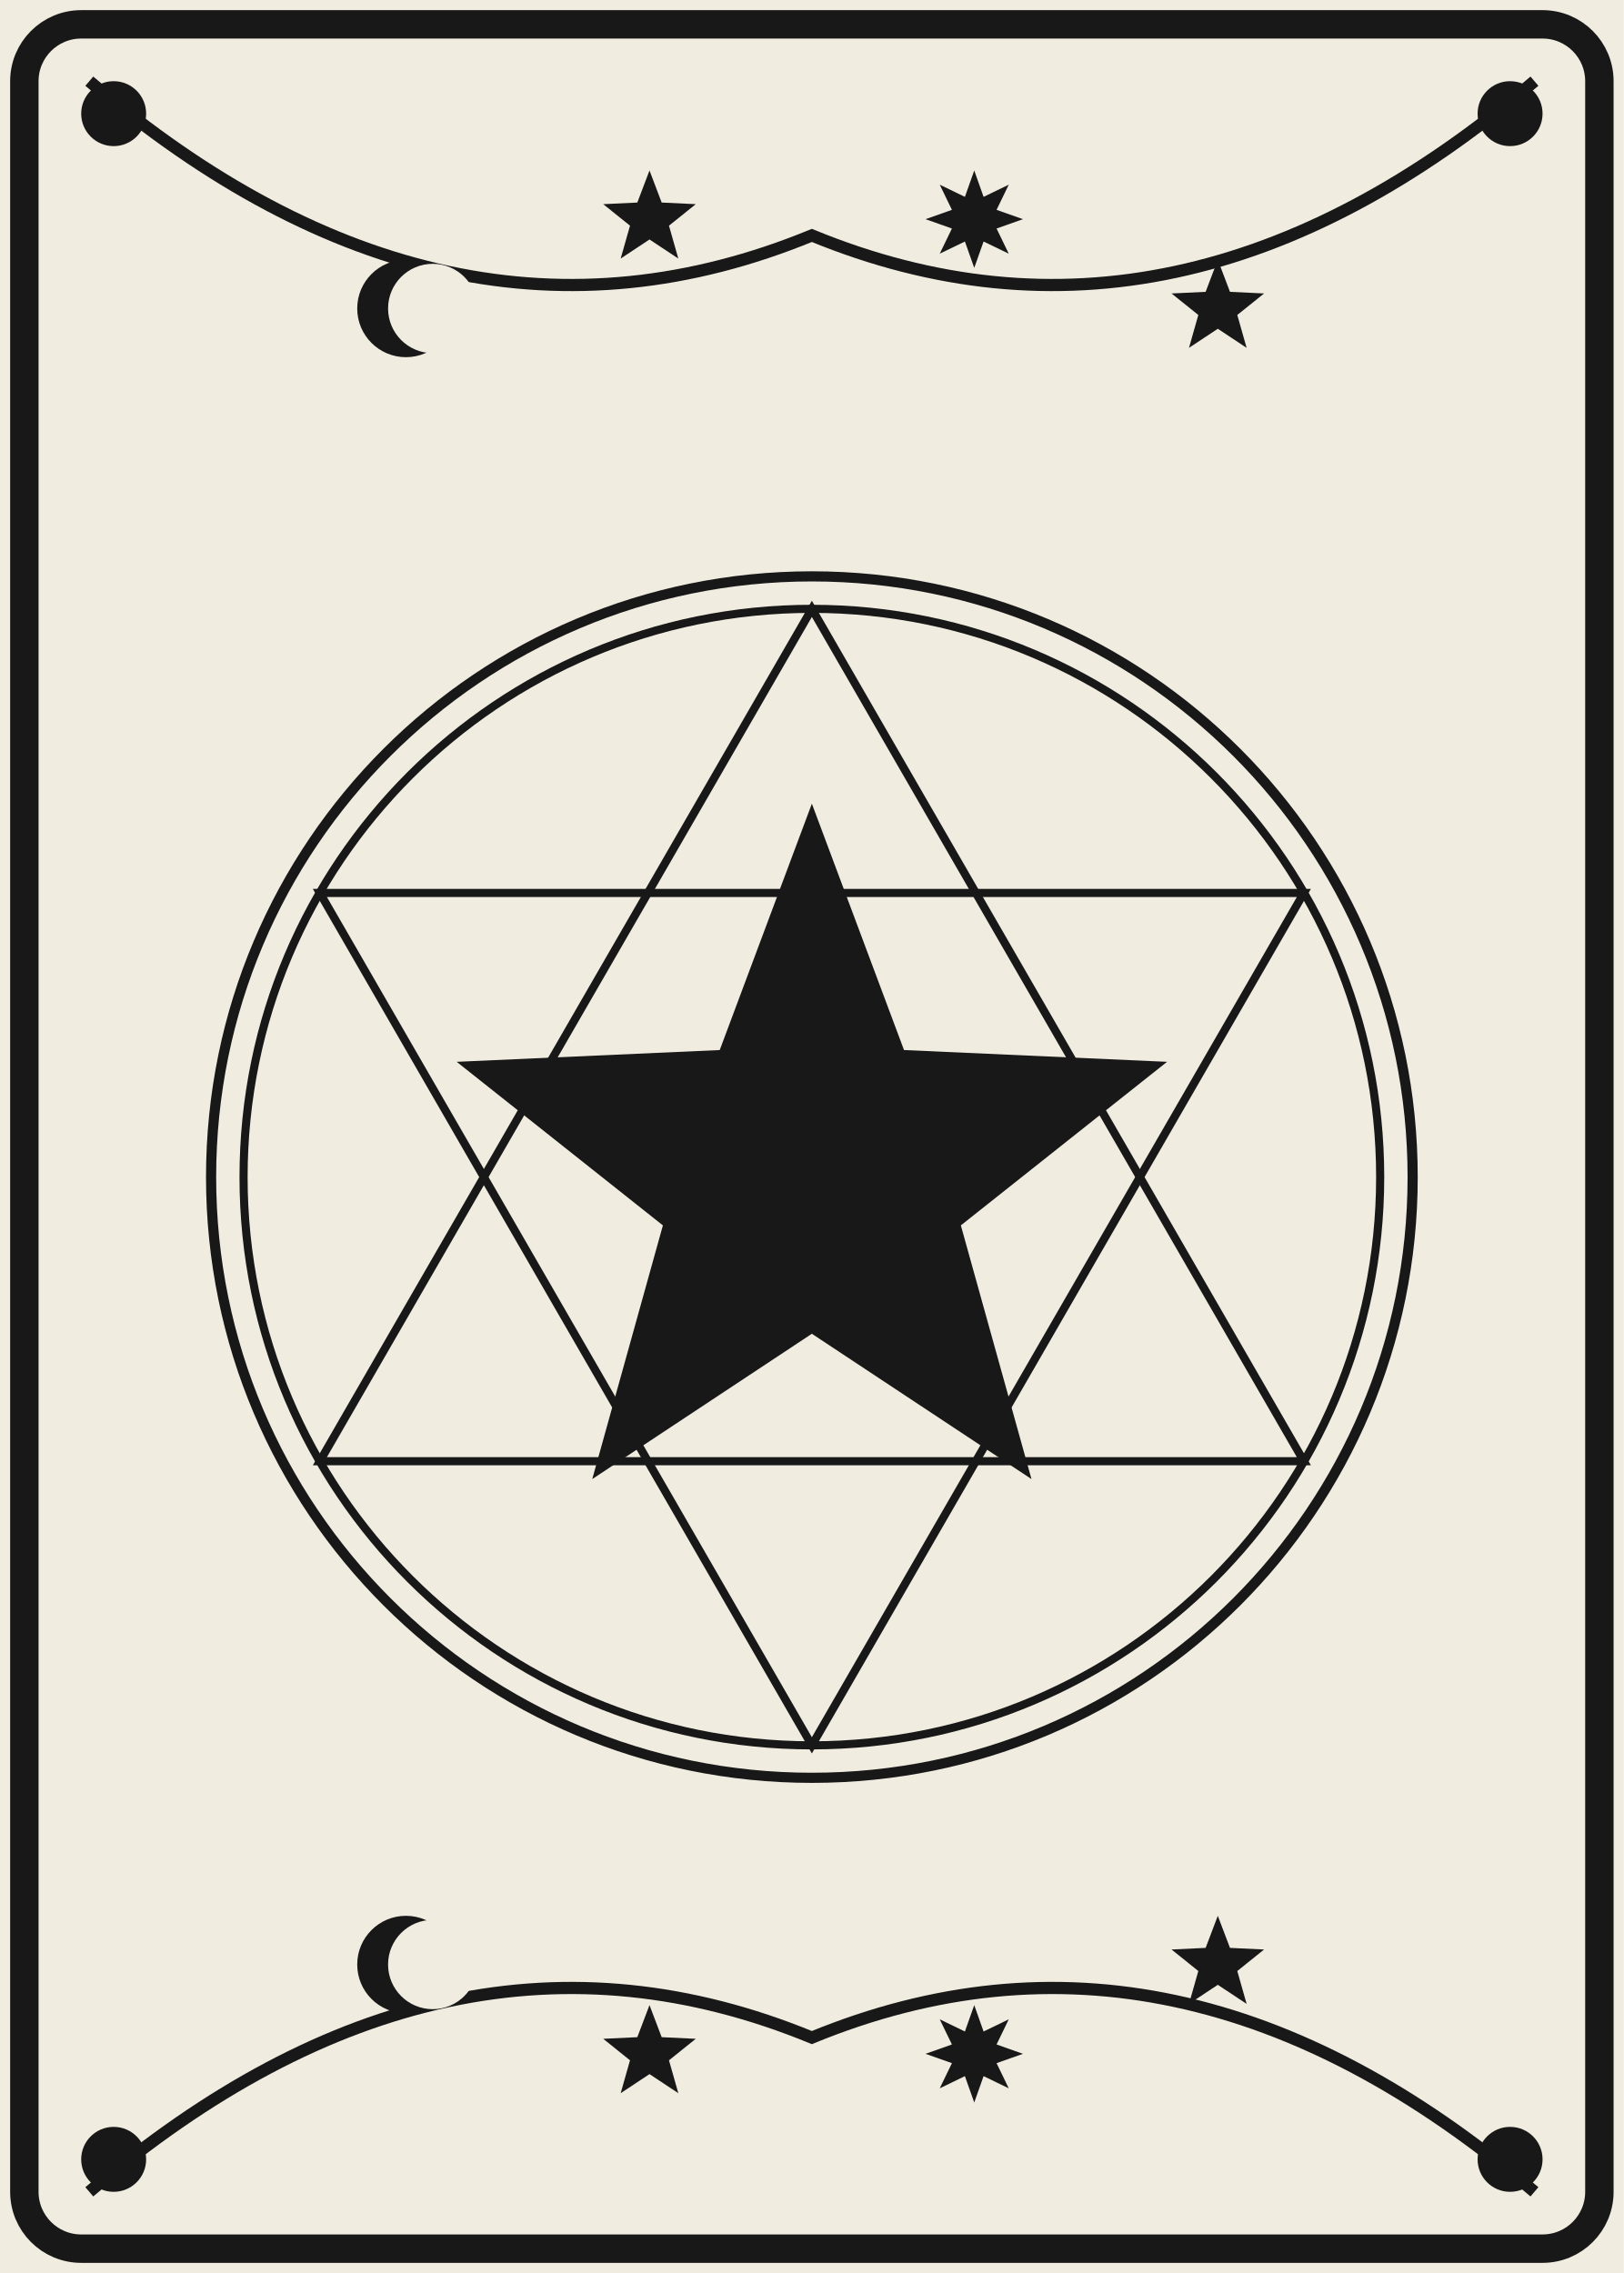
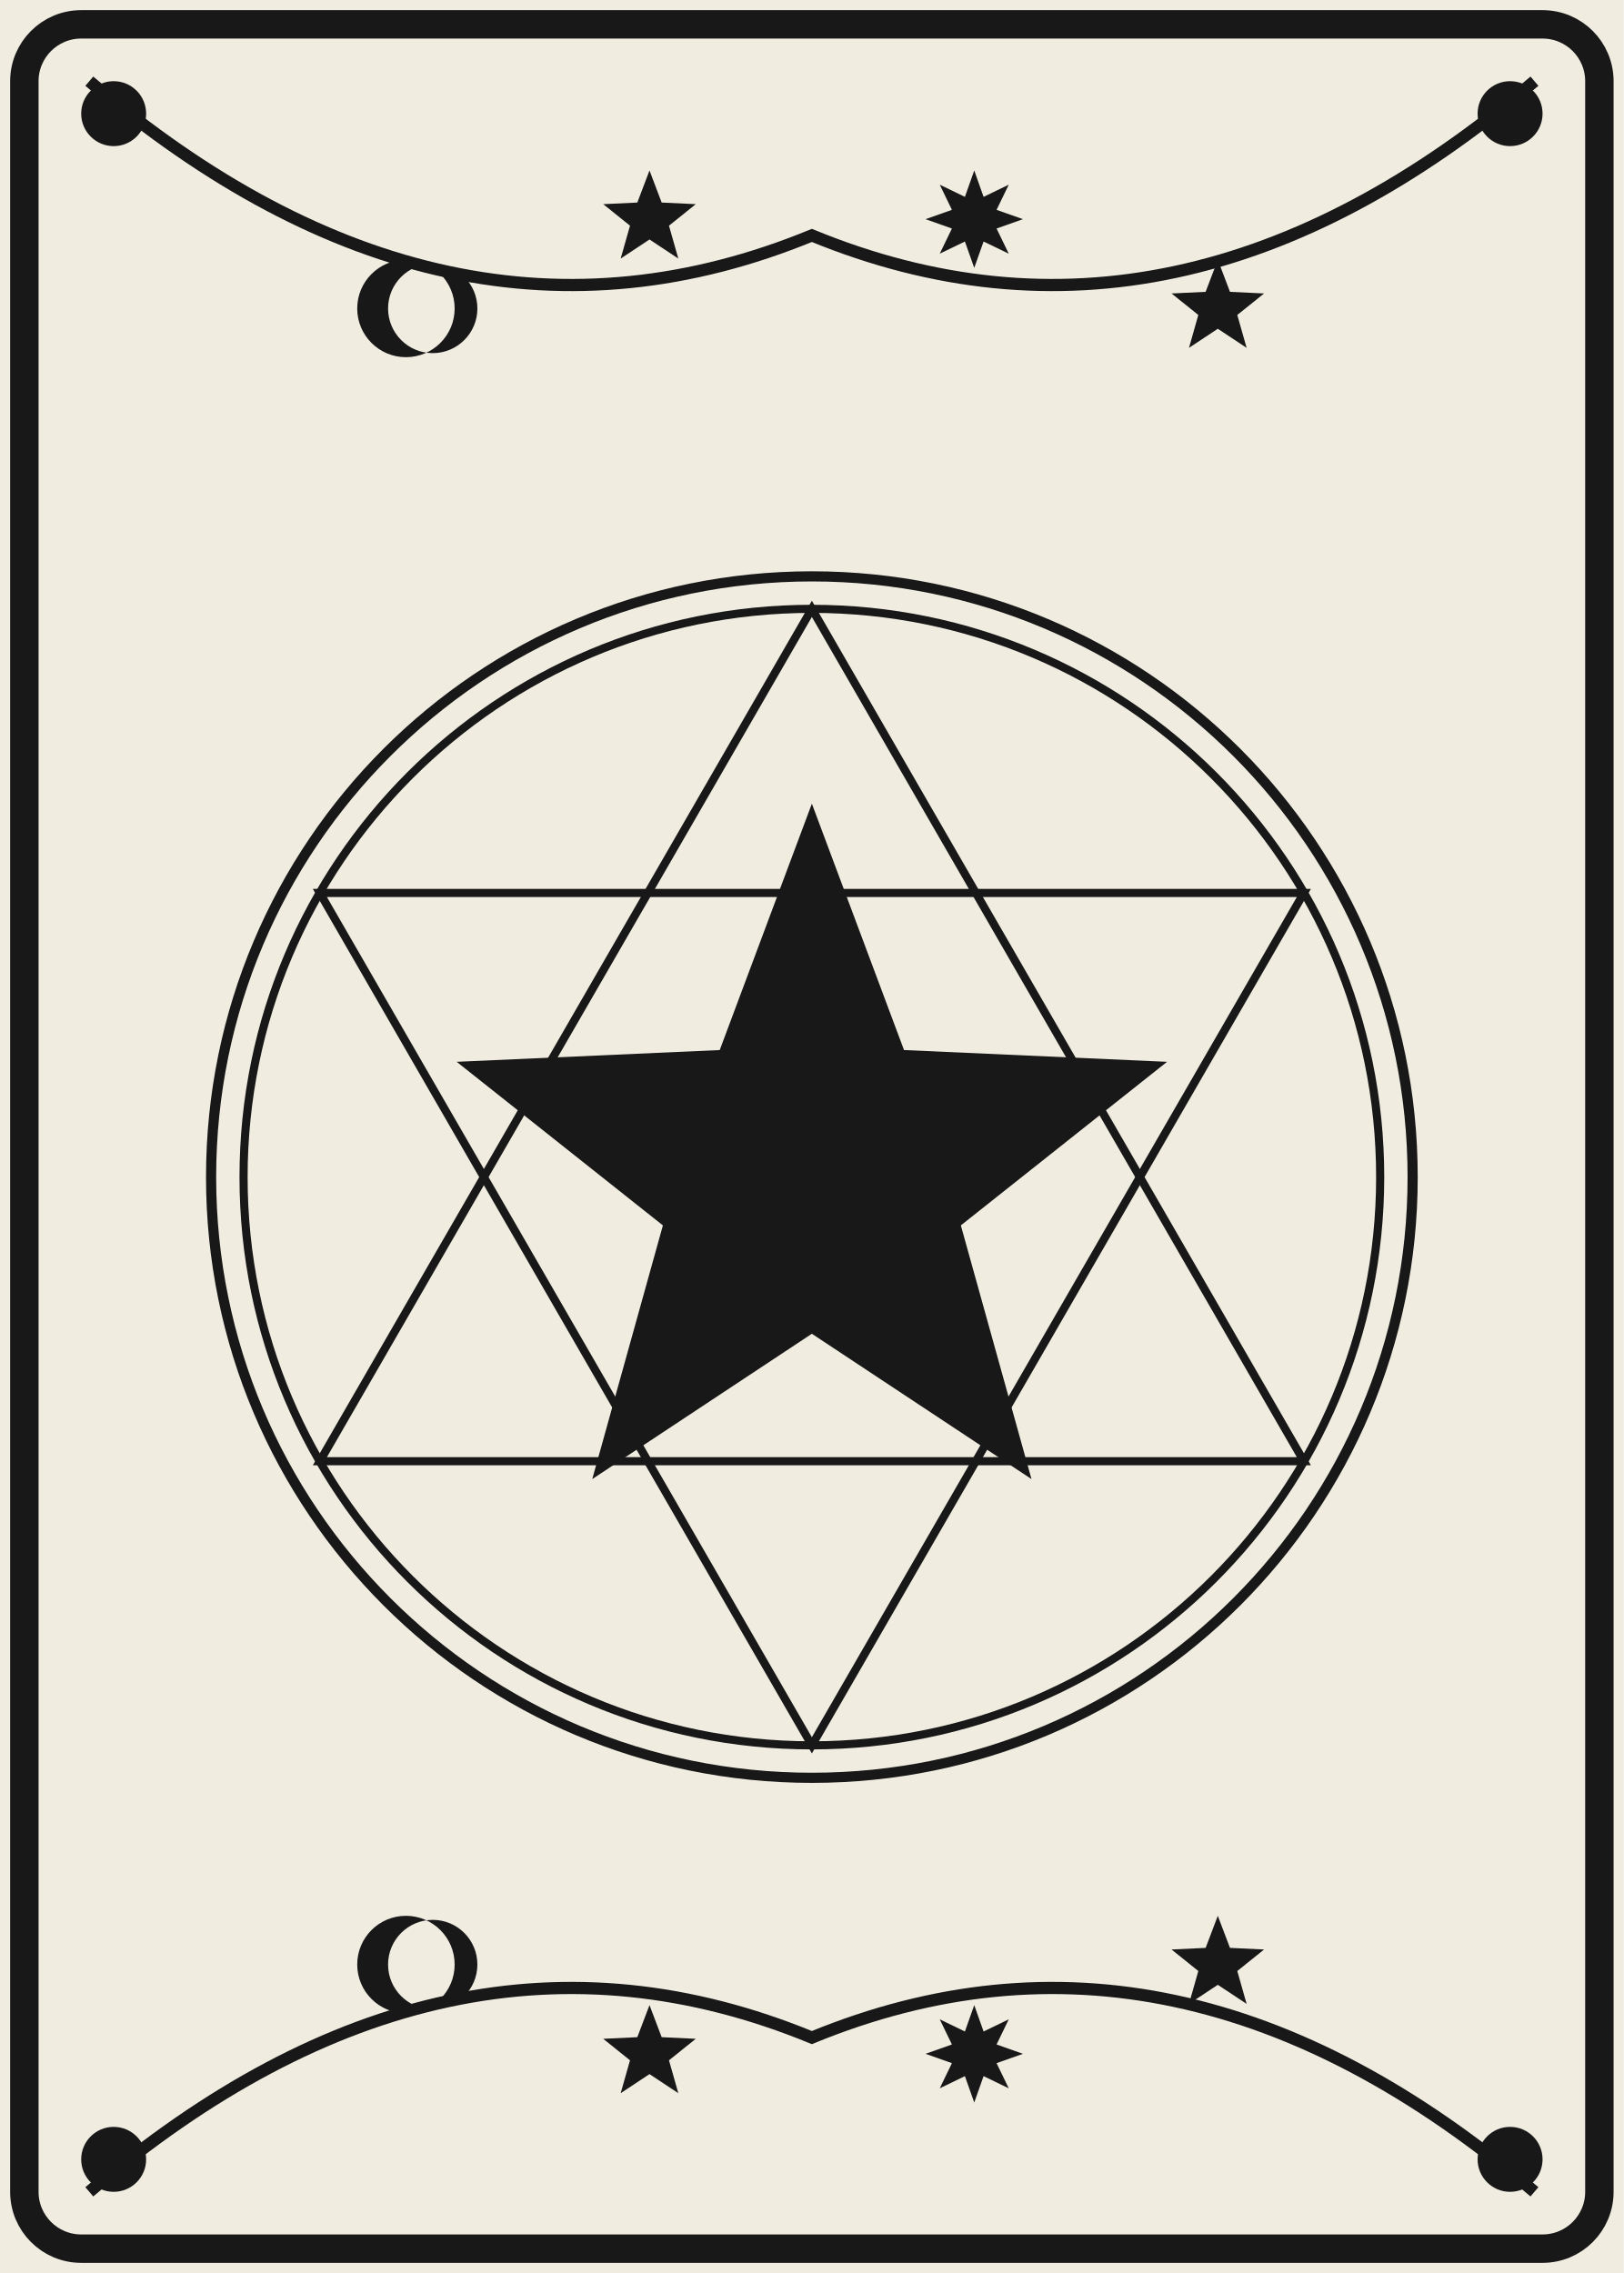
<svg xmlns="http://www.w3.org/2000/svg" viewBox="0 0 400 560" font-family="'Microsoft JhengHei','Noto Sans TC',sans-serif">
  <rect x="0" y="0" width="400" height="560" fill="#f0ece0" />
  <path d="M22,20 Q110,95 200,58 Q290,95 378,20" fill="none" stroke="#181818" stroke-width="3" />
  <path d="M22,540 Q110,465 200,502 Q290,465 378,540" fill="none" stroke="#181818" stroke-width="3" />
-   <circle cx="100.0" cy="76.0" r="12.0" fill="#181818" />
-   <circle cx="106.6" cy="76.0" r="11.0" fill="#f0ece0" />
+   <path d="M88.0,76.0 A12.0,12.0 0 1,0 112.0,76.0 A12.0,12.0 0 1,0 88.0,76.0 Z M95.6,76.0 A11.0,11.0 0 1,0 117.6,76.0 A11.0,11.0 0 1,0 95.6,76.0 Z" fill="#181818" fill-rule="evenodd" />
  <polygon points="160.0,42.0 163.0,49.9 171.4,50.3 164.8,55.6 167.1,63.7 160.0,59.0 152.9,63.7 155.2,55.6 148.6,50.3 157.0,49.9" fill="#181818" stroke="none" stroke-width="0" />
  <polygon points="240.0,42.0 242.3,48.5 248.5,45.5 245.5,51.7 252.0,54.0 245.5,56.3 248.5,62.5 242.3,59.5 240.0,66.0 237.7,59.5 231.5,62.5 234.5,56.3 228.0,54.0 234.5,51.7 231.5,45.5 237.7,48.5" fill="#181818" stroke="none" stroke-width="0" />
  <polygon points="300.0,64.0 303.0,71.9 311.4,72.3 304.8,77.6 307.1,85.7 300.0,81.0 292.9,85.7 295.2,77.6 288.6,72.3 297.0,71.9" fill="#181818" stroke="none" stroke-width="0" />
-   <circle cx="100.0" cy="484.0" r="12.0" fill="#181818" />
-   <circle cx="106.6" cy="484.0" r="11.0" fill="#f0ece0" />
+   <path d="M88.0,484.0 A12.0,12.0 0 1,0 112.0,484.0 A12.0,12.0 0 1,0 88.0,484.0 Z M95.6,484.0 A11.0,11.0 0 1,0 117.6,484.0 A11.0,11.0 0 1,0 95.6,484.0 Z" fill="#181818" fill-rule="evenodd" />
  <polygon points="160.0,494.0 163.0,501.9 171.4,502.3 164.8,507.6 167.1,515.7 160.0,511.0 152.9,515.7 155.2,507.6 148.6,502.3 157.0,501.9" fill="#181818" stroke="none" stroke-width="0" />
  <polygon points="240.0,494.0 242.3,500.5 248.5,497.5 245.5,503.7 252.0,506.0 245.5,508.3 248.5,514.5 242.3,511.5 240.0,518.0 237.7,511.5 231.5,514.5 234.5,508.3 228.0,506.0 234.5,503.7 231.5,497.5 237.7,500.5" fill="#181818" stroke="none" stroke-width="0" />
  <polygon points="300.0,472.0 303.0,479.9 311.4,480.3 304.8,485.6 307.1,493.7 300.0,489.0 292.9,493.7 295.2,485.6 288.6,480.3 297.0,479.9" fill="#181818" stroke="none" stroke-width="0" />
  <circle cx="28" cy="28" r="8" fill="#181818" />
  <circle cx="372" cy="28" r="8" fill="#181818" />
  <circle cx="28" cy="532" r="8" fill="#181818" />
  <circle cx="372" cy="532" r="8" fill="#181818" />
  <circle cx="200" cy="290" r="148" fill="none" stroke="#181818" stroke-width="2.5" />
  <circle cx="200" cy="290" r="140" fill="none" stroke="#181818" stroke-width="2" />
  <polygon points="200.0,150.0 321.2,360.0 78.8,360.0" fill="none" stroke="#181818" stroke-width="2" />
  <polygon points="321.2,220.0 200.0,430.0 78.8,220.0" fill="none" stroke="#181818" stroke-width="2" />
  <polygon points="200.0,198.0 222.7,258.7 287.5,261.6 236.7,301.9 254.1,364.4 200.0,328.6 145.9,364.4 163.3,301.9 112.5,261.6 177.3,258.7" fill="#181818" stroke="none" stroke-width="0" />
  <rect x="6" y="6" width="388" height="548" rx="14" fill="none" stroke="#181818" stroke-width="7" />
</svg>
